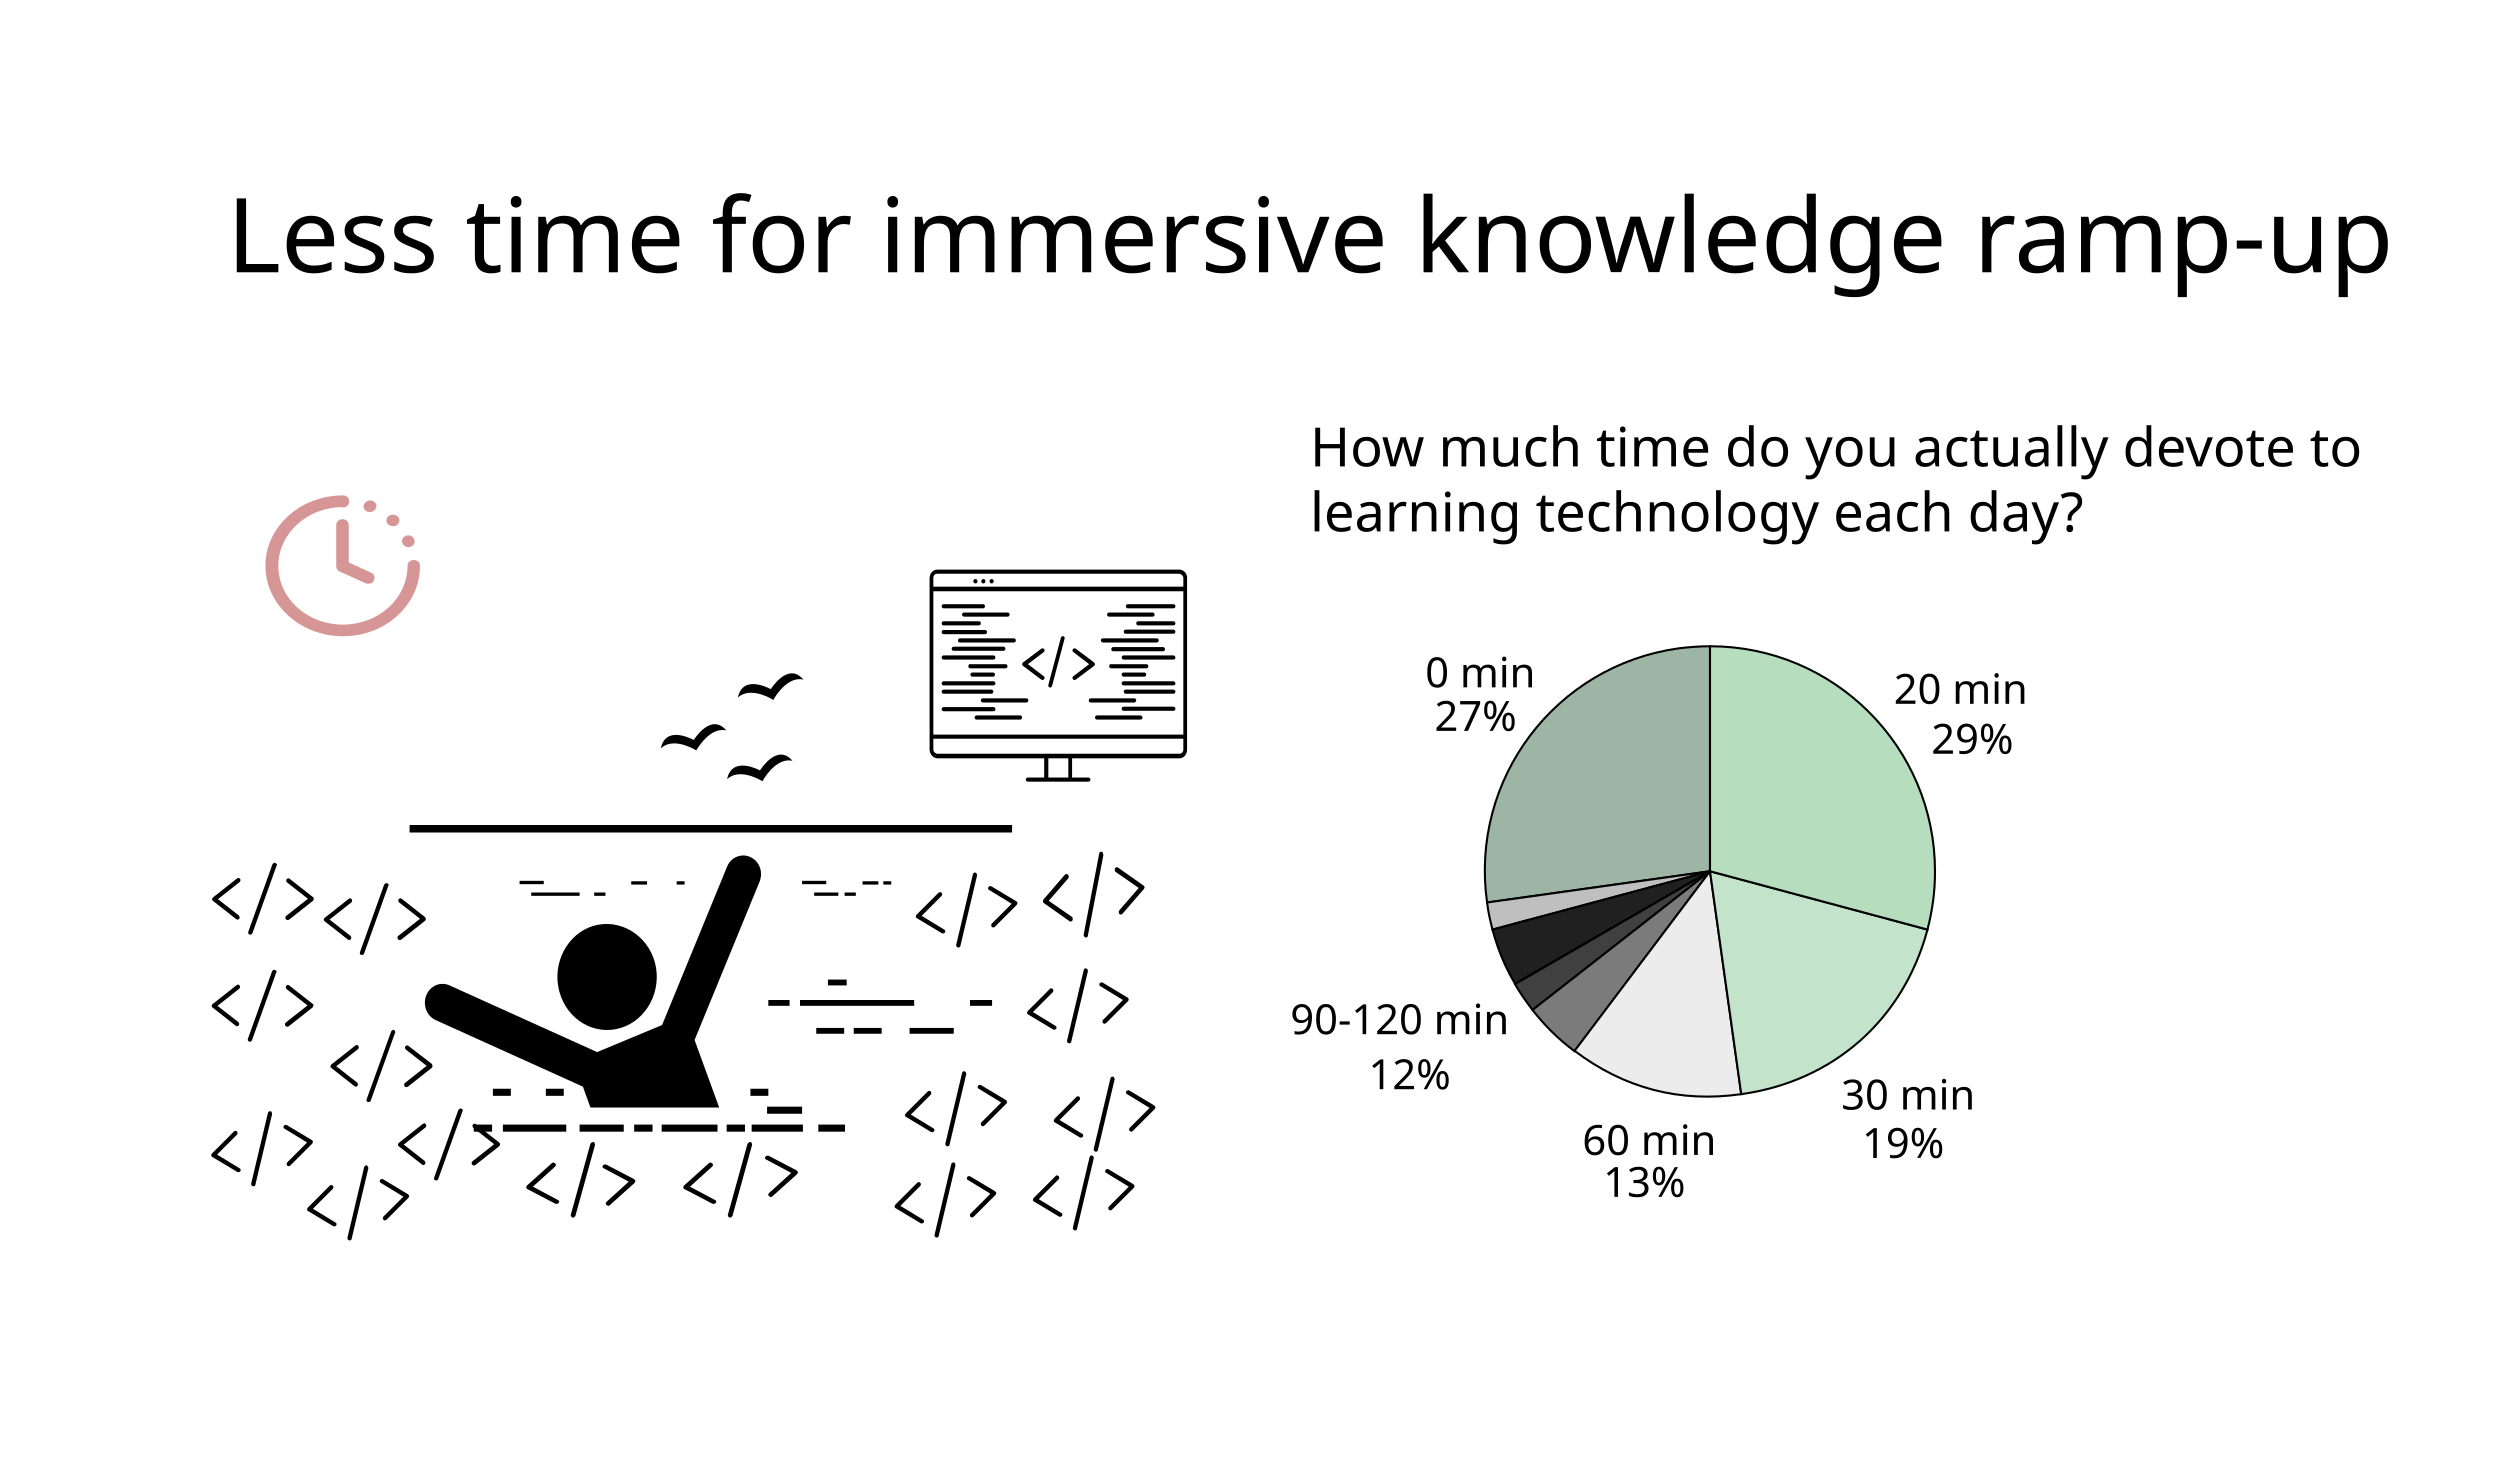
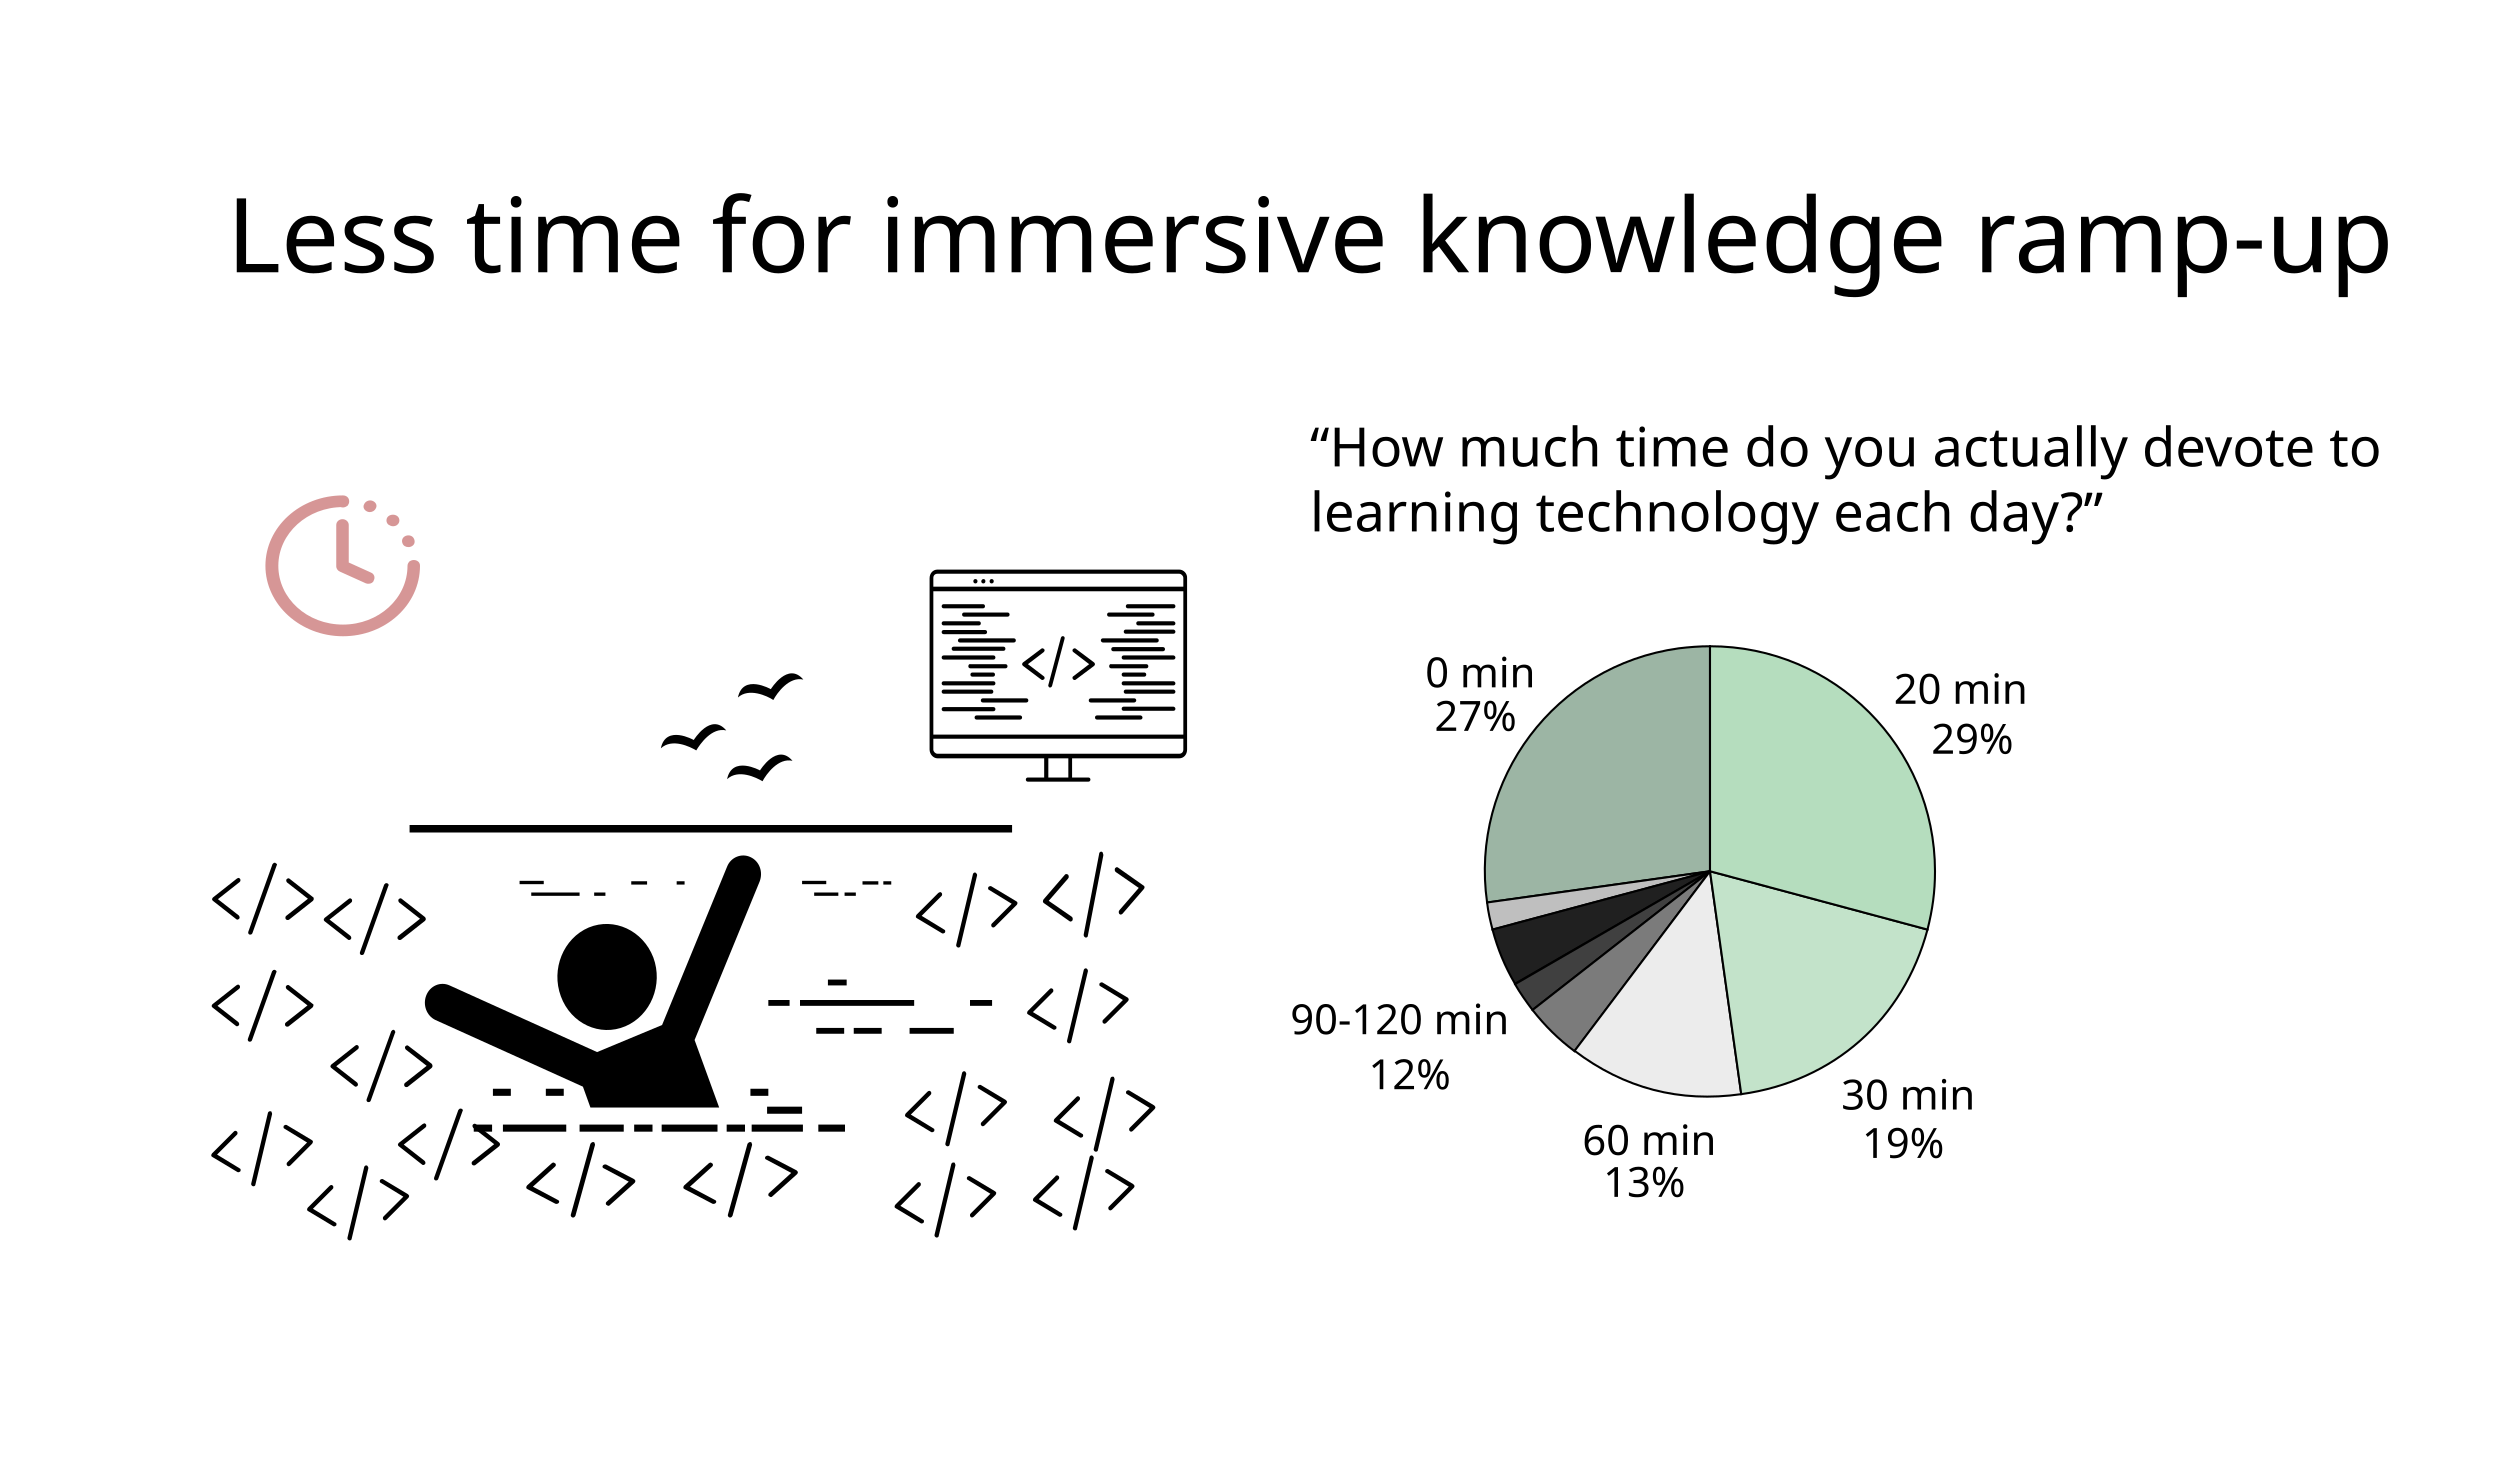
<svg xmlns="http://www.w3.org/2000/svg" version="1.1" id="Layer_1" x="0px" y="0px" viewBox="0 0 600 350" enable-background="new 0 0 600 350" xml:space="preserve">
  <rect x="0" y="44" fill="none" width="596.1" height="45.6" />
  <text transform="matrix(1 0 0 1 54.4164 65.3487)" font-family="'ArialMT'" font-size="24.837px">Less time for immersive knowledge ramp-up</text>
  <g>
    <path d="M166.7,249.6l15.6-38c0.9-2.3,0-4.9-2.2-5.9c-2.1-1-4.7,0-5.6,2.3l-15.6,38l-15.6,6.5l-35.4-16c-2.2-1-4.7,0.1-5.6,2.4   c-0.9,2.3,0.1,4.9,2.2,5.9l35.4,16l1.8,5h30.9L166.7,249.6z" />
    <path d="M156.8,229.8c2.4,6.5-0.6,13.9-6.7,16.5c-6.1,2.6-13.1-0.6-15.5-7.2c-2.4-6.5,0.6-13.9,6.7-16.5   C147.4,220.1,154.3,223.3,156.8,229.8" />
    <rect x="192.5" y="211.4" width="5.8" height="0.8" />
    <rect x="207" y="211.5" width="3.8" height="0.8" />
    <rect x="212" y="211.5" width="1.9" height="0.8" />
    <rect x="202.7" y="214.2" width="2.7" height="0.8" />
    <rect x="195.4" y="214.2" width="5.8" height="0.8" />
    <rect x="124.7" y="211.4" width="5.8" height="0.8" />
    <rect x="151.5" y="211.5" width="3.8" height="0.8" />
    <rect x="162.4" y="211.5" width="1.9" height="0.8" />
    <rect x="142.6" y="214.2" width="2.7" height="0.8" />
    <rect x="127.5" y="214.2" width="11.6" height="0.8" />
    <rect x="218.3" y="246.7" width="10.6" height="1.4" />
    <rect x="139.1" y="269.9" width="10.6" height="1.7" />
    <rect x="120.7" y="269.9" width="15.2" height="1.7" />
    <rect x="152.2" y="269.9" width="4.4" height="1.7" />
    <rect x="113.7" y="269.9" width="4.4" height="1.7" />
    <rect x="174.4" y="269.9" width="4.4" height="1.7" />
    <rect x="180.4" y="269.9" width="12.3" height="1.7" />
    <rect x="180.1" y="261.3" width="4.3" height="1.7" />
    <rect x="118.3" y="261.3" width="4.3" height="1.7" />
    <rect x="131" y="261.3" width="4.3" height="1.7" />
    <rect x="184.1" y="265.6" width="8.4" height="1.7" />
    <rect x="196.4" y="269.9" width="6.4" height="1.7" />
    <rect x="158.8" y="269.9" width="13.4" height="1.7" />
    <rect x="204.9" y="246.7" width="6.7" height="1.4" />
    <rect x="195.9" y="246.7" width="6.7" height="1.4" />
    <rect x="192" y="240" width="27.4" height="1.4" />
    <rect x="198.7" y="235.1" width="4.5" height="1.4" />
    <rect x="184.4" y="240" width="5.1" height="1.4" />
    <rect x="232.8" y="240" width="5.3" height="1.4" />
    <path d="M174.3,175.3c-3.7-4.4-7.8,2.3-7.8,2.3s-6.7-3.8-7.9,2c2.7-2.5,7-0.4,8.5,0.5C168,178.6,170.8,174.5,174.3,175.3   L174.3,175.3z" />
    <path d="M174.5,187c2.7-2.5,7-0.4,8.5,0.5c0.9-1.7,3.8-5.7,7.2-4.9c-3.7-4.4-7.8,2.3-7.8,2.3S175.7,181.2,174.5,187L174.5,187z" />
    <path d="M185.6,168c0.9-1.7,3.8-5.7,7.2-4.9c-3.7-4.4-7.8,2.3-7.8,2.3s-6.7-3.8-7.9,2C179.7,165,184.1,167,185.6,168L185.6,168z" />
    <rect x="98.3" y="198" width="144.6" height="1.8" />
    <path d="M284,140.8H224v-2.1c0-0.6,0.4-1,1-1h58c0.5,0,1,0.5,1,1V140.8z M284,176.3H224v-34.4H284V176.3z M284,179.9   c0,0.6-0.4,1-1,1h-58c-0.5,0-1-0.5-1-1v-2.6H284V179.9z M256.4,186.6h-4.8V182h4.8V186.6z M283,136.7h-58c-1.1,0-1.9,0.9-1.9,2.1   v41.1c0,1.1,0.9,2.1,1.9,2.1h25.6v4.6h-3.9c-0.3,0-0.5,0.2-0.5,0.5s0.2,0.5,0.5,0.5h14.5c0.3,0,0.5-0.2,0.5-0.5s-0.2-0.5-0.5-0.5   h-3.9V182H283c1.1,0,1.9-0.9,1.9-2.1v-41.1C285,137.7,284.1,136.7,283,136.7z" />
    <path d="M226.5,146h9.4c0.3,0,0.5-0.2,0.5-0.5c0-0.3-0.2-0.5-0.5-0.5h-9.4c-0.3,0-0.5,0.2-0.5,0.5C226,145.8,226.2,146,226.5,146z" />
    <path d="M230.9,147.5c0,0.3,0.2,0.5,0.5,0.5h10.4c0.3,0,0.5-0.2,0.5-0.5s-0.2-0.5-0.5-0.5h-10.4C231.1,147,230.9,147.2,230.9,147.5   z" />
    <path d="M226.5,150.1h8.4c0.3,0,0.5-0.2,0.5-0.5s-0.2-0.5-0.5-0.5h-8.4c-0.3,0-0.5,0.2-0.5,0.5S226.2,150.1,226.5,150.1z" />
    <path d="M226.5,152.2h9.9c0.3,0,0.5-0.2,0.5-0.5s-0.2-0.5-0.5-0.5h-9.9c-0.3,0-0.5,0.2-0.5,0.5S226.2,152.2,226.5,152.2z" />
    <path d="M229.9,153.7c0,0.3,0.2,0.5,0.5,0.5h12.9c0.3,0,0.5-0.2,0.5-0.5s-0.2-0.5-0.5-0.5h-12.9   C230.2,153.2,229.9,153.4,229.9,153.7z" />
    <path d="M240.8,155.2h-11.9c-0.3,0-0.5,0.2-0.5,0.5s0.2,0.5,0.5,0.5h11.9c0.3,0,0.5-0.2,0.5-0.5S241.1,155.2,240.8,155.2z" />
    <path d="M226.5,158.3h11.9c0.3,0,0.5-0.2,0.5-0.5s-0.2-0.5-0.5-0.5h-11.9c-0.3,0-0.5,0.2-0.5,0.5S226.2,158.3,226.5,158.3z" />
    <path d="M232.4,159.9c0,0.3,0.2,0.5,0.5,0.5h8.4c0.3,0,0.5-0.2,0.5-0.5s-0.2-0.5-0.5-0.5h-8.4C232.6,159.3,232.4,159.6,232.4,159.9   z" />
    <path d="M233.4,162.4h4.9c0.3,0,0.5-0.2,0.5-0.5s-0.2-0.5-0.5-0.5h-4.9c-0.3,0-0.5,0.2-0.5,0.5S233.1,162.4,233.4,162.4z" />
    <path d="M226.5,164.5h11.9c0.3,0,0.5-0.2,0.5-0.5s-0.2-0.5-0.5-0.5h-11.9c-0.3,0-0.5,0.2-0.5,0.5S226.2,164.5,226.5,164.5z" />
    <path d="M226.5,166.5h11.4c0.3,0,0.5-0.2,0.5-0.5s-0.2-0.5-0.5-0.5h-11.4c-0.3,0-0.5,0.2-0.5,0.5S226.2,166.5,226.5,166.5z" />
    <path d="M246.3,167.6h-10.4c-0.3,0-0.5,0.2-0.5,0.5s0.2,0.5,0.5,0.5h10.4c0.3,0,0.5-0.2,0.5-0.5S246.6,167.6,246.3,167.6z" />
    <path d="M226.5,170.7h11.9c0.3,0,0.5-0.2,0.5-0.5s-0.2-0.5-0.5-0.5h-11.9c-0.3,0-0.5,0.2-0.5,0.5S226.2,170.7,226.5,170.7z" />
    <path d="M244.8,171.7h-10.4c-0.3,0-0.5,0.2-0.5,0.5s0.2,0.5,0.5,0.5h10.4c0.3,0,0.5-0.2,0.5-0.5S245.1,171.7,244.8,171.7z" />
    <path d="M270.7,146h10.9c0.3,0,0.5-0.2,0.5-0.5c0-0.3-0.2-0.5-0.5-0.5h-10.9c-0.3,0-0.5,0.2-0.5,0.5   C270.2,145.8,270.4,146,270.7,146z" />
    <path d="M266.2,148h10.4c0.3,0,0.5-0.2,0.5-0.5s-0.2-0.5-0.5-0.5h-10.4c-0.3,0-0.5,0.2-0.5,0.5S265.9,148,266.2,148z" />
    <path d="M281.6,149.1h-8.4c-0.3,0-0.5,0.2-0.5,0.5c0,0.3,0.2,0.5,0.5,0.5h8.4c0.3,0,0.5-0.2,0.5-0.5   C282.1,149.3,281.8,149.1,281.6,149.1z" />
    <path d="M281.6,151.1h-11.4c-0.3,0-0.5,0.2-0.5,0.5s0.2,0.5,0.5,0.5h11.4c0.3,0,0.5-0.2,0.5-0.5S281.8,151.1,281.6,151.1z" />
    <path d="M264.7,154.2h12.9c0.3,0,0.5-0.2,0.5-0.5s-0.2-0.5-0.5-0.5h-12.9c-0.3,0-0.5,0.2-0.5,0.5S264.5,154.2,264.7,154.2z" />
    <path d="M279.1,156.3c0.3,0,0.5-0.2,0.5-0.5s-0.2-0.5-0.5-0.5h-11.9c-0.3,0-0.5,0.2-0.5,0.5s0.2,0.5,0.5,0.5H279.1z" />
    <path d="M281.6,157.3h-11.9c-0.3,0-0.5,0.2-0.5,0.5s0.2,0.5,0.5,0.5h11.9c0.3,0,0.5-0.2,0.5-0.5S281.8,157.3,281.6,157.3z" />
    <path d="M266.2,159.9c0,0.3,0.2,0.5,0.5,0.5h8.4c0.3,0,0.5-0.2,0.5-0.5s-0.2-0.5-0.5-0.5h-8.4C266.4,159.3,266.2,159.6,266.2,159.9   z" />
    <path d="M269.7,161.4c-0.3,0-0.5,0.2-0.5,0.5c0,0.3,0.2,0.5,0.5,0.5h4.9c0.3,0,0.5-0.2,0.5-0.5c0-0.3-0.2-0.5-0.5-0.5H269.7z" />
    <path d="M281.6,163.5h-11.9c-0.3,0-0.5,0.2-0.5,0.5s0.2,0.5,0.5,0.5h11.9c0.3,0,0.5-0.2,0.5-0.5S281.8,163.5,281.6,163.5z" />
    <path d="M281.6,165.5h-11.4c-0.3,0-0.5,0.2-0.5,0.5s0.2,0.5,0.5,0.5h11.4c0.3,0,0.5-0.2,0.5-0.5S281.8,165.5,281.6,165.5z" />
    <path d="M272.7,168.1c0-0.3-0.2-0.5-0.5-0.5h-10.4c-0.3,0-0.5,0.2-0.5,0.5s0.2,0.5,0.5,0.5h10.4   C272.4,168.6,272.7,168.4,272.7,168.1z" />
    <path d="M281.6,169.6h-11.9c-0.3,0-0.5,0.2-0.5,0.5s0.2,0.5,0.5,0.5h11.9c0.3,0,0.5-0.2,0.5-0.5S281.8,169.6,281.6,169.6z" />
    <path d="M273.7,171.7h-10.4c-0.3,0-0.5,0.2-0.5,0.5s0.2,0.5,0.5,0.5h10.4c0.3,0,0.5-0.2,0.5-0.5S273.9,171.7,273.7,171.7z" />
    <path d="M238.5,139.5c0,0.7-1,0.7-1,0C237.5,138.8,238.5,138.8,238.5,139.5" />
    <path d="M236.5,139.5c0,0.7-1,0.7-1,0C235.6,138.8,236.5,138.8,236.5,139.5" />
    <path d="M234.6,139.5c0,0.7-1,0.7-1,0C233.6,138.8,234.6,138.8,234.6,139.5" />
    <path d="M251.9,165c0,0,0.1,0,0.1,0c0.2,0,0.4-0.1,0.5-0.4l3-11.3c0.1-0.3-0.1-0.6-0.3-0.6c-0.3-0.1-0.5,0.1-0.6,0.4l-3,11.3   C251.5,164.6,251.7,164.9,251.9,165z" />
    <path d="M245.5,159.8l4.4,3.3c0.1,0.1,0.2,0.1,0.3,0.1c0.1,0,0.3-0.1,0.4-0.2c0.2-0.2,0.1-0.6-0.1-0.7l-3.8-2.9l3.8-2.9   c0.2-0.2,0.3-0.5,0.1-0.7c-0.2-0.2-0.5-0.3-0.7-0.1l-4.4,3.3c-0.1,0.1-0.2,0.3-0.2,0.4C245.3,159.5,245.4,159.7,245.5,159.8   L245.5,159.8z" />
    <path d="M257.5,163c0.1,0.1,0.2,0.2,0.4,0.2c0.1,0,0.2,0,0.3-0.1l4.4-3.3c0.1-0.1,0.2-0.3,0.2-0.4s-0.1-0.3-0.2-0.4l-4.4-3.3   c-0.2-0.2-0.5-0.1-0.7,0.1c-0.2,0.2-0.1,0.6,0.1,0.7l3.8,2.9l-3.8,2.9C257.4,162.4,257.3,162.7,257.5,163L257.5,163z" />
    <path d="M56.8,210.9l-5.7,4.5c-0.1,0.1-0.2,0.3-0.2,0.4c0,0.2,0.1,0.3,0.2,0.4l5.6,4.4c0.2,0.2,0.5,0.1,0.7-0.1   c0.2-0.2,0.1-0.6-0.1-0.8l-5-3.9l5.2-4.1c0.1-0.1,0.2-0.2,0.2-0.4c0-0.2,0-0.3-0.1-0.4c-0.1-0.1-0.2-0.2-0.4-0.2   C57,210.8,56.9,210.8,56.8,210.9L56.8,210.9z" />
    <path d="M75.1,215.3l-5.6-4.4c-0.2-0.2-0.5-0.1-0.7,0.1c-0.2,0.2-0.1,0.6,0.1,0.8l5,3.9l-5.2,4.1c-0.1,0.1-0.2,0.2-0.2,0.4   c0,0.2,0,0.3,0.1,0.4c0.1,0.1,0.2,0.2,0.4,0.2c0.1,0,0.3,0,0.4-0.1l5.7-4.5c0.1-0.1,0.2-0.3,0.2-0.4   C75.3,215.5,75.3,215.4,75.1,215.3L75.1,215.3z" />
    <path d="M66.1,207.1c-0.1-0.1-0.3,0-0.4,0c-0.1,0.1-0.2,0.2-0.3,0.3l-5.8,16.2c-0.1,0.3,0,0.6,0.3,0.7c0.1,0,0.1,0,0.2,0   c0.2,0,0.4-0.1,0.5-0.4l5.8-16.2v0c0.1-0.1,0.1-0.3,0-0.4C66.3,207.3,66.2,207.2,66.1,207.1L66.1,207.1z" />
    <path d="M56.7,236.5l-5.7,4.5c-0.1,0.1-0.2,0.3-0.2,0.4c0,0.2,0.1,0.3,0.2,0.4l5.6,4.4c0.2,0.2,0.5,0.1,0.7-0.1   c0.2-0.2,0.1-0.6-0.1-0.8l-5-3.9l5.2-4.1c0.1-0.1,0.2-0.2,0.2-0.4c0-0.2,0-0.3-0.1-0.4c-0.1-0.1-0.2-0.2-0.4-0.2   C56.9,236.4,56.8,236.4,56.7,236.5L56.7,236.5z" />
    <path d="M75,240.9l-5.6-4.4c-0.2-0.2-0.5-0.1-0.7,0.1c-0.2,0.2-0.1,0.6,0.1,0.8l5,3.9l-5.2,4.1c-0.1,0.1-0.2,0.2-0.2,0.4   c0,0.2,0,0.3,0.1,0.4c0.1,0.1,0.2,0.2,0.4,0.2c0.1,0,0.3,0,0.4-0.1l5.7-4.5c0.1-0.1,0.2-0.3,0.2-0.4C75.3,241.1,75.2,241,75,240.9   L75,240.9z" />
    <path d="M66,232.8c-0.1-0.1-0.3,0-0.4,0c-0.1,0.1-0.2,0.2-0.3,0.3l-5.8,16.2c-0.1,0.3,0,0.6,0.3,0.7c0.1,0,0.1,0,0.2,0   c0.2,0,0.4-0.1,0.5-0.4l5.8-16.2v0c0.1-0.1,0.1-0.3,0-0.4C66.2,232.9,66.1,232.8,66,232.8L66,232.8z" />
    <path d="M83.6,215.8l-5.7,4.5c-0.1,0.1-0.2,0.3-0.2,0.4c0,0.2,0.1,0.3,0.2,0.4l5.6,4.4c0.2,0.2,0.5,0.1,0.7-0.1   c0.2-0.2,0.1-0.6-0.1-0.8l-5-3.9l5.2-4.1c0.1-0.1,0.2-0.2,0.2-0.4c0-0.2,0-0.3-0.1-0.4c-0.1-0.1-0.2-0.2-0.4-0.2   C83.9,215.6,83.7,215.7,83.6,215.8L83.6,215.8z" />
    <path d="M102,220.1l-5.6-4.4c-0.2-0.2-0.5-0.1-0.7,0.1c-0.2,0.2-0.1,0.6,0.1,0.8l5,3.9l-5.2,4.1c-0.1,0.1-0.2,0.2-0.2,0.4   c0,0.2,0,0.3,0.1,0.4c0.1,0.1,0.2,0.2,0.4,0.2c0.1,0,0.3,0,0.4-0.1l5.7-4.5c0.1-0.1,0.2-0.3,0.2-0.4   C102.2,220.4,102.1,220.2,102,220.1L102,220.1z" />
    <path d="M92.9,212c-0.1-0.1-0.3,0-0.4,0c-0.1,0.1-0.2,0.2-0.3,0.3l-5.8,16.2c-0.1,0.3,0,0.6,0.3,0.7c0.1,0,0.1,0,0.2,0   c0.2,0,0.4-0.1,0.5-0.4l5.8-16.2v0c0.1-0.1,0.1-0.3,0-0.4C93.2,212.2,93.1,212,92.9,212L92.9,212z" />
    <path d="M85.2,251l-5.7,4.5c-0.1,0.1-0.2,0.3-0.2,0.4c0,0.2,0.1,0.3,0.2,0.4l5.6,4.4c0.2,0.2,0.5,0.1,0.7-0.1   c0.2-0.2,0.1-0.6-0.1-0.8l-5-3.9l5.2-4.1c0.1-0.1,0.2-0.2,0.2-0.4c0-0.2,0-0.3-0.1-0.4c-0.1-0.1-0.2-0.2-0.4-0.2   C85.5,250.8,85.3,250.9,85.2,251L85.2,251z" />
    <path d="M103.6,255.3L98,251c-0.2-0.2-0.5-0.1-0.7,0.1c-0.2,0.2-0.1,0.6,0.1,0.8l5,3.9l-5.2,4.1c-0.1,0.1-0.2,0.2-0.2,0.4   c0,0.2,0,0.3,0.1,0.4c0.1,0.1,0.2,0.2,0.4,0.2c0.1,0,0.3,0,0.4-0.1l5.7-4.5c0.1-0.1,0.2-0.3,0.2-0.4   C103.8,255.6,103.7,255.4,103.6,255.3L103.6,255.3z" />
    <path d="M94.6,247.2c-0.1-0.1-0.3,0-0.4,0c-0.1,0.1-0.2,0.2-0.3,0.3L88,263.8c-0.1,0.3,0,0.6,0.3,0.7c0.1,0,0.1,0,0.2,0   c0.2,0,0.4-0.1,0.5-0.4l5.8-16.2v0c0.1-0.1,0.1-0.3,0-0.4C94.8,247.4,94.7,247.3,94.6,247.2L94.6,247.2z" />
    <path d="M101.4,269.8l-5.7,4.5c-0.1,0.1-0.2,0.3-0.2,0.4c0,0.2,0.1,0.3,0.2,0.4l5.6,4.4c0.2,0.2,0.5,0.1,0.7-0.1   c0.2-0.2,0.1-0.6-0.1-0.8l-5-3.9l5.2-4.1c0.1-0.1,0.2-0.2,0.2-0.4c0-0.2,0-0.3-0.1-0.4c-0.1-0.1-0.2-0.2-0.4-0.2   C101.7,269.7,101.5,269.7,101.4,269.8L101.4,269.8z" />
    <path d="M119.8,274.2l-5.6-4.4c-0.2-0.2-0.5-0.1-0.7,0.1c-0.2,0.2-0.1,0.6,0.1,0.8l5,3.9l-5.2,4.1c-0.1,0.1-0.2,0.2-0.2,0.4   c0,0.2,0,0.3,0.1,0.4c0.1,0.1,0.2,0.2,0.4,0.2c0.1,0,0.3,0,0.4-0.1l5.7-4.5c0.1-0.1,0.2-0.3,0.2-0.4   C120,274.4,119.9,274.3,119.8,274.2L119.8,274.2z" />
    <path d="M110.7,266.1c-0.1-0.1-0.3,0-0.4,0c-0.1,0.1-0.2,0.2-0.3,0.3l-5.8,16.2c-0.1,0.3,0,0.6,0.3,0.7c0.1,0,0.1,0,0.2,0   c0.2,0,0.4-0.1,0.5-0.4l5.8-16.2v0c0.1-0.1,0.1-0.3,0-0.4C111,266.2,110.9,266.1,110.7,266.1L110.7,266.1z" />
    <path d="M56.1,271.6l-5.2,5.2c-0.1,0.1-0.2,0.3-0.2,0.5c0,0.2,0.1,0.3,0.3,0.4l6,3.6c0.2,0.1,0.5,0,0.7-0.2   c0.1-0.3,0.1-0.6-0.2-0.7l-5.4-3.3l4.7-4.7c0.1-0.1,0.2-0.2,0.2-0.4c0-0.2,0-0.3-0.1-0.4c-0.1-0.1-0.2-0.2-0.4-0.2   C56.3,271.4,56.2,271.5,56.1,271.6L56.1,271.6z" />
    <path d="M74.8,273.6l-6-3.6c-0.2-0.1-0.5,0-0.7,0.2c-0.1,0.3-0.1,0.6,0.2,0.7l5.4,3.3l-4.7,4.7c-0.1,0.1-0.2,0.2-0.2,0.4   c0,0.2,0,0.3,0.1,0.4c0.1,0.1,0.2,0.2,0.4,0.2c0.1,0,0.3-0.1,0.4-0.2l5.2-5.2c0.1-0.1,0.2-0.3,0.2-0.5   C75.1,273.8,75,273.7,74.8,273.6L74.8,273.6z" />
    <path d="M64.9,266.7c-0.1,0-0.3,0-0.4,0.1c-0.1,0.1-0.2,0.2-0.2,0.3l-4,16.9c-0.1,0.3,0.1,0.6,0.4,0.7c0.1,0,0.1,0,0.2,0   c0.2,0,0.4-0.2,0.4-0.4l4-16.9l0,0c0-0.1,0-0.3-0.1-0.4C65.2,266.8,65.1,266.7,64.9,266.7L64.9,266.7z" />
    <path d="M220.1,283.9l-5.2,5.2c-0.1,0.1-0.2,0.3-0.2,0.5c0,0.2,0.1,0.3,0.3,0.4l6,3.6c0.2,0.1,0.5,0,0.7-0.2   c0.1-0.3,0.1-0.6-0.2-0.7l-5.4-3.3l4.7-4.7c0.1-0.1,0.2-0.2,0.2-0.4c0-0.2,0-0.3-0.1-0.4c-0.1-0.1-0.2-0.2-0.4-0.2   C220.3,283.7,220.2,283.8,220.1,283.9L220.1,283.9z" />
    <path d="M238.8,285.9l-6-3.6c-0.2-0.1-0.5,0-0.7,0.2c-0.1,0.3-0.1,0.6,0.2,0.7l5.4,3.3l-4.7,4.7c-0.1,0.1-0.2,0.2-0.2,0.4   c0,0.2,0,0.3,0.1,0.4c0.1,0.1,0.2,0.2,0.4,0.2c0.1,0,0.3-0.1,0.4-0.2l5.2-5.2c0.1-0.1,0.2-0.3,0.2-0.5S238.9,286,238.8,285.9   L238.8,285.9z" />
    <path d="M228.9,279c-0.1,0-0.3,0-0.4,0.1c-0.1,0.1-0.2,0.2-0.2,0.3l-4,16.9c-0.1,0.3,0.1,0.6,0.4,0.7c0.1,0,0.1,0,0.2,0   c0.2,0,0.4-0.2,0.4-0.4l4-16.9l0,0c0-0.1,0-0.3-0.1-0.4C229.2,279.1,229.1,279,228.9,279L228.9,279z" />
    <path d="M225.2,214.3l-5.2,5.2c-0.1,0.1-0.2,0.3-0.2,0.5c0,0.2,0.1,0.3,0.3,0.4l6,3.6c0.2,0.1,0.5,0,0.7-0.2   c0.1-0.3,0.1-0.6-0.2-0.7l-5.4-3.3l4.7-4.7c0.1-0.1,0.2-0.2,0.2-0.4c0-0.2,0-0.3-0.1-0.4c-0.1-0.1-0.2-0.2-0.4-0.2   C225.5,214.2,225.3,214.2,225.2,214.3L225.2,214.3z" />
    <path d="M243.9,216.3l-6-3.6c-0.2-0.1-0.5,0-0.7,0.2c-0.1,0.3-0.1,0.6,0.2,0.7l5.4,3.3l-4.7,4.7c-0.1,0.1-0.2,0.2-0.2,0.4   c0,0.2,0,0.3,0.1,0.4c0.1,0.1,0.2,0.2,0.4,0.2c0.1,0,0.3-0.1,0.4-0.2l5.2-5.2c0.1-0.1,0.2-0.3,0.2-0.5   C244.2,216.6,244.1,216.4,243.9,216.3L243.9,216.3z" />
    <path d="M234.1,209.4c-0.1,0-0.3,0-0.4,0.1c-0.1,0.1-0.2,0.2-0.2,0.3l-4,16.9c-0.1,0.3,0.1,0.6,0.4,0.7c0.1,0,0.1,0,0.2,0   c0.2,0,0.4-0.2,0.4-0.4l4-16.9l0,0c0-0.1,0-0.3-0.1-0.4C234.3,209.6,234.2,209.5,234.1,209.4L234.1,209.4z" />
    <path d="M222.6,262l-5.2,5.2c-0.1,0.1-0.2,0.3-0.2,0.5c0,0.2,0.1,0.3,0.3,0.4l6,3.6c0.2,0.1,0.5,0,0.7-0.2c0.1-0.3,0.1-0.6-0.2-0.7   l-5.4-3.3l4.7-4.7c0.1-0.1,0.2-0.2,0.2-0.4c0-0.2,0-0.3-0.1-0.4c-0.1-0.1-0.2-0.2-0.4-0.2C222.9,261.8,222.7,261.9,222.6,262   L222.6,262z" />
    <path d="M241.4,264l-6-3.6c-0.2-0.1-0.5,0-0.7,0.2c-0.1,0.3-0.1,0.6,0.2,0.7l5.4,3.3l-4.7,4.7c-0.1,0.1-0.2,0.2-0.2,0.4   c0,0.2,0,0.3,0.1,0.4c0.1,0.1,0.2,0.2,0.4,0.2c0.1,0,0.3-0.1,0.4-0.2l5.2-5.2c0.1-0.1,0.2-0.3,0.2-0.5   C241.6,264.2,241.5,264.1,241.4,264L241.4,264z" />
    <path d="M231.5,257.1c-0.1,0-0.3,0-0.4,0.1c-0.1,0.1-0.2,0.2-0.2,0.3l-4,16.9c-0.1,0.3,0.1,0.6,0.4,0.7c0.1,0,0.1,0,0.2,0   c0.2,0,0.4-0.2,0.4-0.4l4-16.9l0,0c0-0.1,0-0.3-0.1-0.4C231.7,257.2,231.6,257.1,231.5,257.1L231.5,257.1z" />
    <path d="M132.4,279.2l-5.9,5.3c-0.1,0.1-0.2,0.3-0.2,0.5c0,0.2,0.1,0.3,0.3,0.4l6.7,3.5c0.3,0.1,0.6,0,0.8-0.2   c0.2-0.3,0.1-0.6-0.2-0.7l-6-3.2l5.3-4.8c0.1-0.1,0.2-0.2,0.2-0.4c0-0.2,0-0.3-0.2-0.4c-0.1-0.1-0.3-0.2-0.4-0.2   C132.7,279,132.5,279.1,132.4,279.2L132.4,279.2z" />
    <path d="M152.2,283l-6.7-3.5c-0.3-0.1-0.6,0-0.8,0.2c-0.2,0.3-0.1,0.6,0.2,0.7l6,3.2l-5.3,4.8c-0.1,0.1-0.2,0.2-0.2,0.4   c0,0.2,0,0.3,0.2,0.4c0.1,0.1,0.3,0.2,0.4,0.2c0.2,0,0.3-0.1,0.4-0.2l5.9-5.3c0.1-0.1,0.2-0.3,0.2-0.5   C152.4,283.2,152.3,283.1,152.2,283L152.2,283z" />
    <path d="M142.4,274.1c-0.2,0-0.3,0-0.4,0.1c-0.1,0.1-0.2,0.2-0.3,0.3l-4.7,17c-0.1,0.3,0.1,0.6,0.4,0.7c0.1,0,0.1,0,0.2,0   c0.2,0,0.4-0.2,0.5-0.4l4.7-17l0,0c0-0.1,0-0.3-0.1-0.4C142.7,274.2,142.6,274.1,142.4,274.1L142.4,274.1z" />
    <path d="M251.9,237.4l-5.2,5.2c-0.1,0.1-0.2,0.3-0.2,0.5c0,0.2,0.1,0.3,0.3,0.4l6,3.6c0.2,0.1,0.5,0,0.7-0.2   c0.1-0.3,0.1-0.6-0.2-0.7l-5.4-3.3l4.7-4.7c0.1-0.1,0.2-0.2,0.2-0.4c0-0.2,0-0.3-0.1-0.4c-0.1-0.1-0.2-0.2-0.4-0.2   C252.1,237.2,252,237.3,251.9,237.4L251.9,237.4z" />
    <path d="M270.6,239.4l-6-3.6c-0.2-0.1-0.5,0-0.7,0.2c-0.1,0.3-0.1,0.6,0.2,0.7l5.4,3.3l-4.7,4.7c-0.1,0.1-0.2,0.2-0.2,0.4   c0,0.2,0,0.3,0.1,0.4c0.1,0.1,0.2,0.2,0.4,0.2c0.1,0,0.3-0.1,0.4-0.2l5.2-5.2c0.1-0.1,0.2-0.3,0.2-0.5   C270.8,239.6,270.7,239.4,270.6,239.4L270.6,239.4z" />
    <path d="M260.7,232.4c-0.1,0-0.3,0-0.4,0.1c-0.1,0.1-0.2,0.2-0.2,0.3l-4,16.9c-0.1,0.3,0.1,0.6,0.4,0.7c0.1,0,0.1,0,0.2,0   c0.2,0,0.4-0.2,0.4-0.4l4-16.9l0,0c0-0.1,0-0.3-0.1-0.4C261,232.6,260.8,232.5,260.7,232.4L260.7,232.4z" />
    <path d="M255.6,209.9l-5.1,5.9c-0.1,0.1-0.2,0.3-0.2,0.5c0,0.2,0.1,0.4,0.3,0.5l6.1,4.3c0.3,0.2,0.5,0,0.7-0.2   c0.1-0.3,0.1-0.7-0.2-0.9l-5.5-3.8l4.6-5.3c0.1-0.1,0.2-0.3,0.2-0.4c0-0.2,0-0.3-0.1-0.5c-0.1-0.1-0.2-0.2-0.4-0.2   C255.9,209.7,255.7,209.8,255.6,209.9L255.6,209.9z" />
    <path d="M274.4,212.5l-6.1-4.3c-0.3-0.2-0.5,0-0.7,0.2c-0.1,0.3-0.1,0.7,0.2,0.9l5.5,3.8l-4.6,5.3c-0.1,0.1-0.2,0.3-0.2,0.4   c0,0.2,0,0.3,0.1,0.5c0.1,0.1,0.2,0.2,0.4,0.2c0.1,0,0.3-0.1,0.4-0.2l5.1-5.9c0.1-0.1,0.2-0.3,0.2-0.5   C274.7,212.8,274.6,212.6,274.4,212.5L274.4,212.5z" />
    <path d="M264.4,204.4c-0.1,0-0.3,0-0.4,0.1c-0.1,0.1-0.2,0.2-0.2,0.4l-3.7,19.3c-0.1,0.3,0.1,0.7,0.4,0.8c0.1,0,0.1,0,0.2,0   c0.2,0,0.4-0.2,0.4-0.5l3.7-19.2l0,0c0-0.2,0-0.3-0.1-0.5C264.7,204.6,264.6,204.5,264.4,204.4L264.4,204.4z" />
    <path d="M258.3,263.3l-5.2,5.2c-0.1,0.1-0.2,0.3-0.2,0.5c0,0.2,0.1,0.3,0.3,0.4l6,3.6c0.2,0.1,0.5,0,0.7-0.2   c0.1-0.3,0.1-0.6-0.2-0.7l-5.4-3.3l4.7-4.7c0.1-0.1,0.2-0.2,0.2-0.4c0-0.2,0-0.3-0.1-0.4c-0.1-0.1-0.2-0.2-0.4-0.2   C258.5,263.1,258.4,263.2,258.3,263.3L258.3,263.3z" />
    <path d="M277,265.3l-6-3.6c-0.2-0.1-0.5,0-0.7,0.2c-0.1,0.3-0.1,0.6,0.2,0.7l5.4,3.3l-4.7,4.7c-0.1,0.1-0.2,0.2-0.2,0.4   c0,0.2,0,0.3,0.1,0.4c0.1,0.1,0.2,0.2,0.4,0.2c0.1,0,0.3-0.1,0.4-0.2l5.2-5.2c0.1-0.1,0.2-0.3,0.2-0.5   C277.2,265.5,277.1,265.4,277,265.3L277,265.3z" />
    <path d="M267.1,258.4c-0.1,0-0.3,0-0.4,0.1c-0.1,0.1-0.2,0.2-0.2,0.3l-4,16.9c-0.1,0.3,0.1,0.6,0.4,0.7c0.1,0,0.1,0,0.2,0   c0.2,0,0.4-0.2,0.4-0.4l4-16.9l0,0c0-0.1,0-0.3-0.1-0.4C267.4,258.5,267.3,258.4,267.1,258.4L267.1,258.4z" />
    <path d="M253.3,282.3l-5.2,5.2c-0.1,0.1-0.2,0.3-0.2,0.5s0.1,0.3,0.3,0.4l6,3.6c0.2,0.1,0.5,0,0.7-0.2c0.1-0.3,0.1-0.6-0.2-0.7   l-5.4-3.3l4.7-4.7c0.1-0.1,0.2-0.2,0.2-0.4c0-0.2,0-0.3-0.1-0.4c-0.1-0.1-0.2-0.2-0.4-0.2C253.5,282.1,253.4,282.1,253.3,282.3   L253.3,282.3z" />
    <path d="M272,284.2l-6-3.6c-0.2-0.1-0.5,0-0.7,0.2c-0.1,0.3-0.1,0.6,0.2,0.7l5.4,3.3l-4.7,4.7c-0.1,0.1-0.2,0.2-0.2,0.4   c0,0.2,0,0.3,0.1,0.4c0.1,0.1,0.2,0.2,0.4,0.2c0.1,0,0.3-0.1,0.4-0.2l5.2-5.2c0.1-0.1,0.2-0.3,0.2-0.5   C272.2,284.5,272.1,284.3,272,284.2L272,284.2z" />
    <path d="M262.1,277.3c-0.1,0-0.3,0-0.4,0.1c-0.1,0.1-0.2,0.2-0.2,0.3l-4,16.9c-0.1,0.3,0.1,0.6,0.4,0.7c0.1,0,0.1,0,0.2,0   c0.2,0,0.4-0.2,0.4-0.4l4-16.9l0,0c0-0.1,0-0.3-0.1-0.4C262.4,277.5,262.2,277.4,262.1,277.3L262.1,277.3z" />
    <path d="M79.1,284.6l-5.2,5.2c-0.1,0.1-0.2,0.3-0.2,0.5c0,0.2,0.1,0.3,0.3,0.4l6,3.6c0.2,0.1,0.5,0,0.7-0.2   c0.1-0.3,0.1-0.6-0.2-0.7l-5.4-3.3l4.7-4.7c0.1-0.1,0.2-0.2,0.2-0.4c0-0.2,0-0.3-0.1-0.4c-0.1-0.1-0.2-0.2-0.4-0.2   C79.4,284.4,79.2,284.5,79.1,284.6L79.1,284.6z" />
    <path d="M97.9,286.6l-6-3.6c-0.2-0.1-0.5,0-0.7,0.2c-0.1,0.3-0.1,0.6,0.2,0.7l5.4,3.3l-4.7,4.7c-0.1,0.1-0.2,0.2-0.2,0.4   c0,0.2,0,0.3,0.1,0.4c0.1,0.1,0.2,0.2,0.4,0.2c0.1,0,0.3-0.1,0.4-0.2l5.2-5.2c0.1-0.1,0.2-0.3,0.2-0.5   C98.1,286.8,98,286.7,97.9,286.6L97.9,286.6z" />
    <path d="M88,279.7c-0.1,0-0.3,0-0.4,0.1c-0.1,0.1-0.2,0.2-0.2,0.3l-4,16.9c-0.1,0.3,0.1,0.6,0.4,0.7c0.1,0,0.1,0,0.2,0   c0.2,0,0.4-0.2,0.4-0.4l4-16.9l0,0c0-0.1,0-0.3-0.1-0.4C88.2,279.8,88.1,279.7,88,279.7L88,279.7z" />
    <path d="M170.1,279.2l-5.9,5.3c-0.1,0.1-0.2,0.3-0.2,0.5c0,0.2,0.1,0.3,0.3,0.4l6.7,3.5c0.3,0.1,0.6,0,0.8-0.2   c0.2-0.3,0.1-0.6-0.2-0.7l-6-3.2l5.3-4.8c0.1-0.1,0.2-0.2,0.2-0.4c0-0.2,0-0.3-0.2-0.4c-0.1-0.1-0.3-0.2-0.4-0.2   C170.4,279,170.3,279.1,170.1,279.2L170.1,279.2z" />
    <path d="M191.2,280.9l-6.7-3.5c-0.3-0.1-0.6,0-0.8,0.2c-0.2,0.3-0.1,0.6,0.2,0.7l6,3.2l-5.3,4.8c-0.1,0.1-0.2,0.2-0.2,0.4   c0,0.2,0,0.3,0.2,0.4c0.1,0.1,0.3,0.2,0.4,0.2c0.2,0,0.3-0.1,0.4-0.2l5.9-5.3c0.1-0.1,0.2-0.3,0.2-0.5   C191.4,281.1,191.3,281,191.2,280.9L191.2,280.9z" />
    <path d="M180.1,274.1c-0.2,0-0.3,0-0.4,0.1c-0.1,0.1-0.2,0.2-0.3,0.3l-4.7,17c-0.1,0.3,0.1,0.6,0.4,0.7c0.1,0,0.1,0,0.2,0   c0.2,0,0.4-0.2,0.5-0.4l4.7-17l0,0c0-0.1,0-0.3-0.1-0.4C180.4,274.2,180.3,274.1,180.1,274.1L180.1,274.1z" />
  </g>
  <path opacity="0.66" fill="#C16060" d="M88.5,140.1c-0.2,0-0.5,0-0.7-0.1l-6.2-2.8c-0.5-0.2-0.9-0.7-0.9-1.3V126  c0-0.8,0.7-1.4,1.5-1.4s1.5,0.6,1.5,1.4v9l5.3,2.4c0.8,0.3,1.1,1.2,0.7,1.9C89.6,139.8,89,140.1,88.5,140.1L88.5,140.1z M99.3,137.2  c-0.4,0-0.8-0.2-1.1-0.4c-0.3-0.3-0.4-0.6-0.4-1c0-0.4,0.2-0.7,0.4-1c0.6-0.5,1.6-0.5,2.2,0c0.3,0.3,0.4,0.6,0.4,1  c0,0.4-0.2,0.7-0.4,1C100.1,137.1,99.7,137.2,99.3,137.2L99.3,137.2z M88.2,122.8c-0.8-0.3-1.2-1.1-0.8-1.8c0.3-0.7,1.2-1.1,2-0.8  c0.8,0.3,1.2,1.1,0.8,1.8c-0.2,0.5-0.8,0.9-1.4,0.9C88.6,122.9,88.4,122.9,88.2,122.8L88.2,122.8z M93.2,125.9c-0.6-0.5-0.6-1.5,0-2  c0.6-0.5,1.6-0.5,2.2,0c0.6,0.5,0.6,1.5,0,2c-0.3,0.3-0.7,0.4-1.1,0.4C93.9,126.3,93.5,126.1,93.2,125.9z M96.6,130.4  c-0.3-0.7,0-1.5,0.8-1.8c0.8-0.3,1.7,0,2,0.8s0,1.5-0.8,1.8c-0.2,0.1-0.4,0.1-0.6,0.1C97.4,131.3,96.8,131,96.6,130.4L96.6,130.4z   M82.3,121.8c-0.4,0-0.8-0.2-1.1-0.4c-0.3-0.3-0.4-0.6-0.4-1c0-0.4,0.2-0.7,0.4-1c0.6-0.5,1.6-0.5,2.2,0c0.3,0.3,0.4,0.6,0.4,1  c0,0.4-0.2,0.7-0.4,1C83.1,121.6,82.7,121.8,82.3,121.8L82.3,121.8z M82.3,152.7c-10.2,0-18.6-7.6-18.6-16.9s8.3-16.9,18.6-16.9  c0.9,0,1.5,0.6,1.5,1.4c0,0.8-0.7,1.4-1.5,1.4c-8.5,0-15.5,6.3-15.5,14.1c0,7.8,6.9,14.1,15.5,14.1s15.5-6.3,15.5-14.1  c0-0.8,0.7-1.4,1.5-1.4c0.9,0,1.5,0.6,1.5,1.4C100.8,145.2,92.5,152.7,82.3,152.7L82.3,152.7z" />
  <text transform="matrix(1 0 0 1 314.4001 111.9286)">
-     <tspan x="0" y="0" font-family="'ArialMT'" font-size="13px">How much time do you actually devote to</tspan>
-     <tspan x="0" y="15.6" font-family="'ArialMT'" font-size="13px">learning technology each day?</tspan>
+     <tspan x="0" y="0" font-family="'ArialMT'" font-size="13px">“How much time do you actually devote to</tspan>
+     <tspan x="0" y="15.6" font-family="'ArialMT'" font-size="13px">learning technology each day?”</tspan>
  </text>
  <g>
    <g>
      <g>
        <g>
          <path fill="#9CB5A4" stroke="#000000" stroke-width="0.5" stroke-miterlimit="10" d="M410.4,209.1l-53.5,7.5      c-4.2-29.6,16.4-56.9,46-61c2.5-0.3,5-0.5,7.5-0.5V209.1z" />
        </g>
      </g>
      <g>
        <g>
          <path fill="#BFBFBF" stroke="#000000" stroke-width="0.5" stroke-miterlimit="10" d="M410.4,209.1l-52.2,14      c-0.6-2.4-1-4-1.3-6.5L410.4,209.1z" />
        </g>
      </g>
      <g>
        <g>
          <path fill="#202020" stroke="#000000" stroke-width="0.5" stroke-miterlimit="10" d="M410.4,209.1l-46.8,27      c-2.5-4.3-4.1-8.2-5.4-13L410.4,209.1z" />
        </g>
      </g>
      <g>
        <g>
          <path fill="#404040" stroke="#000000" stroke-width="0.5" stroke-miterlimit="10" d="M410.4,209.1l-42.6,33.3      c-1.5-2-3-4.1-4.2-6.2L410.4,209.1z" />
        </g>
      </g>
      <g>
        <g>
          <path fill="#7B7B7B" stroke="#000000" stroke-width="0.5" stroke-miterlimit="10" d="M410.4,209.1l-32.5,43.2c-4-3-7-6-10.1-9.9      L410.4,209.1z" />
        </g>
      </g>
      <g>
        <g>
          <path fill="#ECECEC" stroke="#000000" stroke-width="0.5" stroke-miterlimit="10" d="M410.4,209.1l7.5,53.5      c-14.8,2.1-28.1-1.4-40-10.4L410.4,209.1z" />
        </g>
      </g>
      <g>
        <g>
          <path fill="#C3E3CA" stroke="#000000" stroke-width="0.5" stroke-miterlimit="10" d="M410.4,209.1l52.2,14      c-5.8,21.6-22.5,36.4-44.7,39.5L410.4,209.1z" />
        </g>
      </g>
      <g>
        <g>
          <path fill="#B5DDBE" stroke="#000000" stroke-width="0.5" stroke-miterlimit="10" d="M410.4,209.1v-54c29.8,0,54,24.2,54,54      c0,5-0.6,9.2-1.8,14L410.4,209.1z" />
        </g>
      </g>
    </g>
    <g>
      <g>
		</g>
      <g>
		</g>
      <g>
		</g>
      <g>
		</g>
      <g>
		</g>
      <g>
		</g>
      <g>
		</g>
      <g>
		</g>
    </g>
  </g>
  <text transform="matrix(1 0 0 1 379.7694 277.188)" font-family="'ArialMT'" font-size="10px">60 min</text>
  <text transform="matrix(1 0 0 1 309.6732 248.203)" font-family="'ArialMT'" font-size="10px">90-120 min</text>
  <text transform="matrix(1 0 0 1 342.0578 164.9551)" font-family="'ArialMT'" font-size="10px">0 min</text>
  <text transform="matrix(1 0 0 1 441.8892 266.2958)" font-family="'ArialMT'" font-size="10px">30 min</text>
  <text transform="matrix(1 0 0 1 454.5041 168.9189)" font-family="'ArialMT'" font-size="10px">20 min</text>
  <text transform="matrix(1 0 0 1 446.8891 277.8966)" font-family="'ArialMT'" font-size="10px">19%</text>
  <text transform="matrix(1 0 0 1 384.7693 287.2463)" font-family="'ArialMT'" font-size="10px">13%</text>
  <text transform="matrix(1 0 0 1 344.2769 175.4038)" font-family="'ArialMT'" font-size="10px">27%</text>
  <text transform="matrix(1 0 0 1 328.4442 261.4157)" font-family="'ArialMT'" font-size="10px">12%</text>
  <text transform="matrix(1 0 0 1 463.5041 180.8979)" font-family="'ArialMT'" font-size="10px">29%</text>
</svg>
